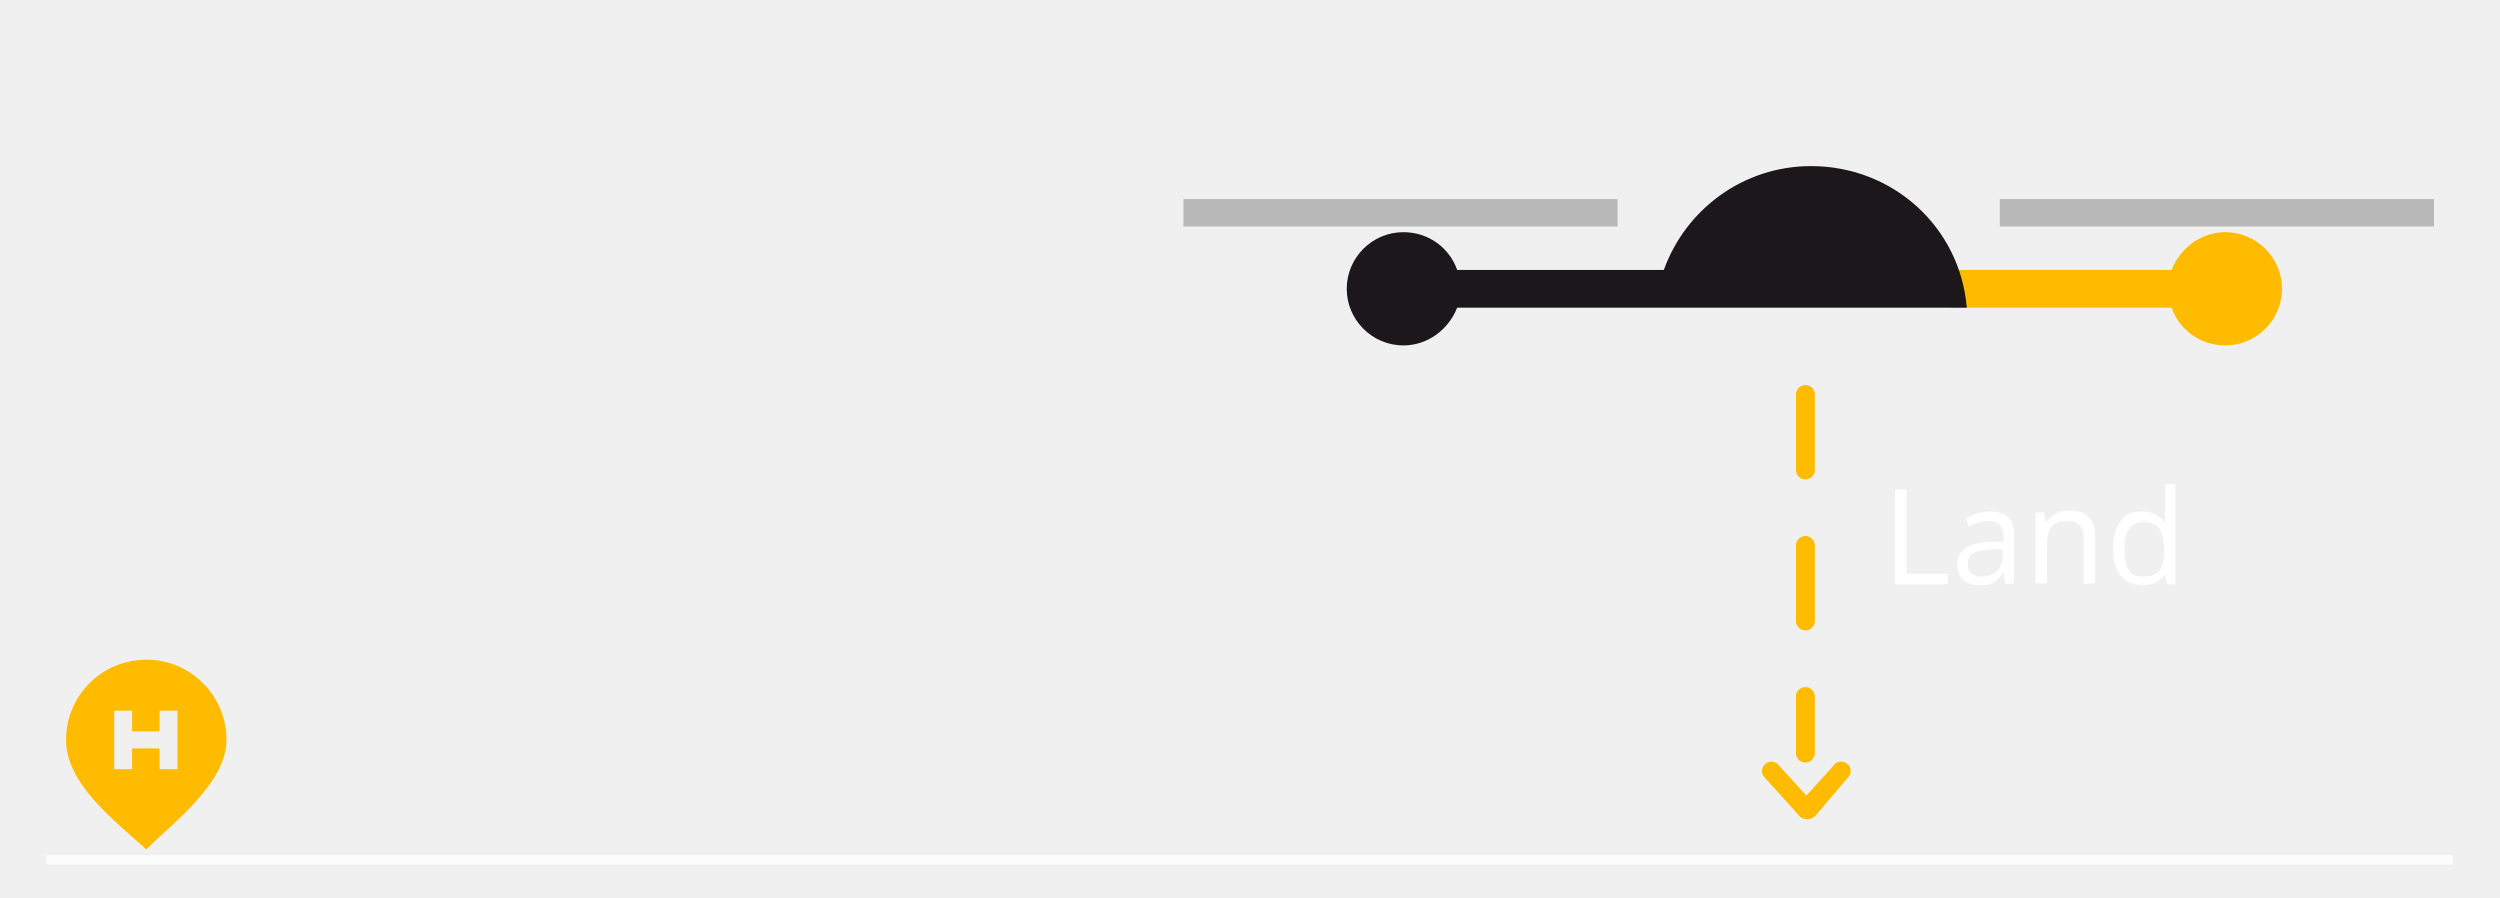
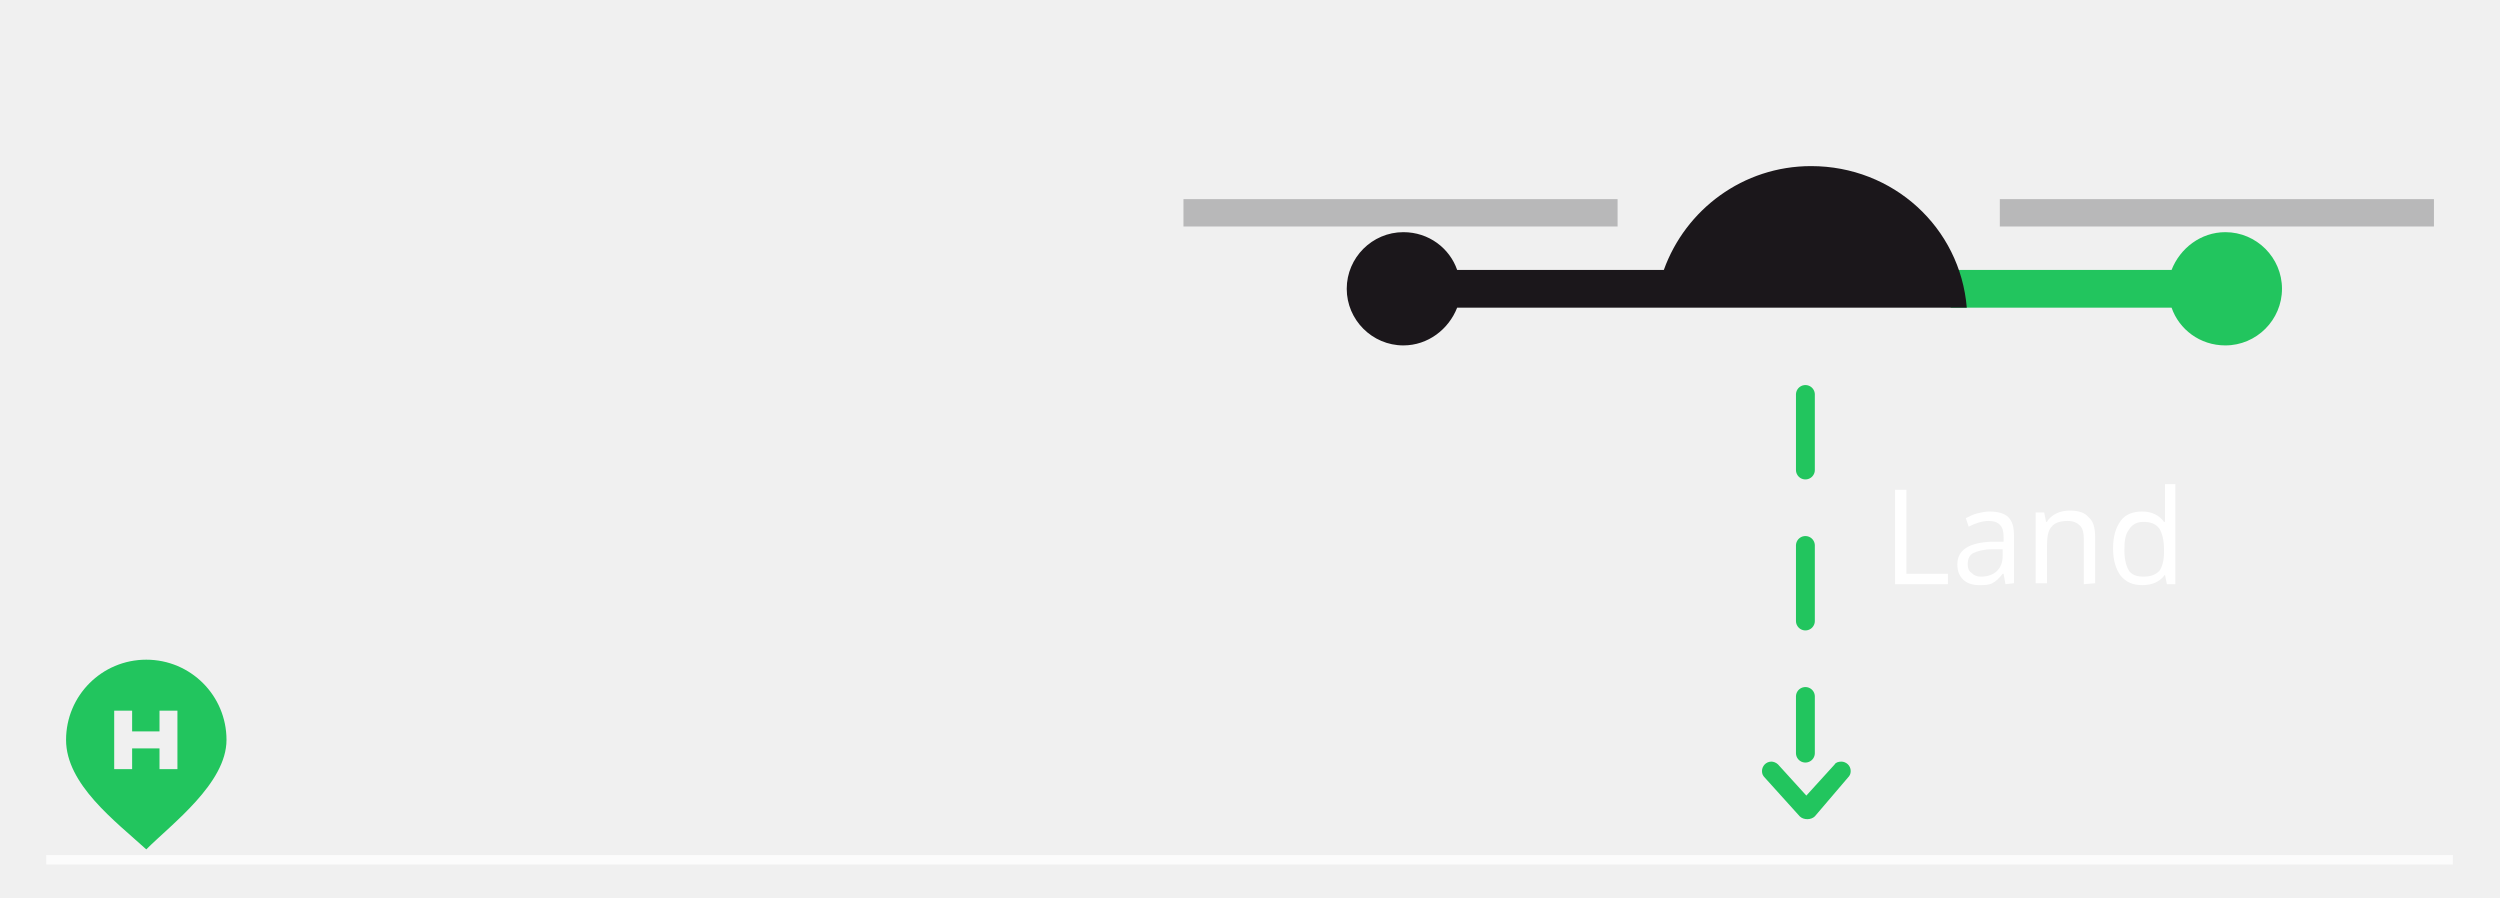
<svg xmlns="http://www.w3.org/2000/svg" version="1.1" id="Ebene_1" x="0px" y="0px" viewBox="-9 23.6 264.9 95.1" style="enable-background:new -9 23.6 264.9 95.1;" xml:space="preserve">
  <style type="text/css">
- 	.st0{fill:#FFBB00;}
+ 	.st0{fill:#22C55E;}
	.st1{fill:#1B171B;}
	.st2{fill:#B8B8B9;}
	.st3{fill:none;}
	.st4{fill:#FFFFFF;}
- 	.st5{fill:none;stroke:#FFBB00;stroke-width:2;stroke-linecap:round;stroke-linejoin:round;stroke-miterlimit:10;stroke-dasharray:8,8;}
+ 	.st5{fill:none;stroke:#22C55E;stroke-width:2;stroke-linecap:round;stroke-linejoin:round;stroke-miterlimit:10;stroke-dasharray:8,8;}
	.st6{fill:none;stroke:#FCFCFC;stroke-miterlimit:10;}
</style>
  <g>
    <g>
      <g>
        <g>
          <path class="st0" d="M226.8,48.2c-2.6,0-4.8,1.7-5.7,4h-23.4v4h23.4c0.8,2.3,3,4,5.7,4c3.3,0,6-2.7,6-6      C232.8,50.9,230.1,48.2,226.8,48.2z" />
          <path class="st1" d="M182.9,41.2c-7.2,0-13.3,4.6-15.6,11h-21.9c-0.8-2.3-3-4-5.7-4c-3.3,0-6,2.7-6,6s2.7,6,6,6      c2.6,0,4.8-1.7,5.7-4h21h31.8h1.2C198.7,47.7,191.6,41.2,182.9,41.2z" />
        </g>
        <rect x="116.4" y="44.7" class="st2" width="46" height="2.9" />
        <rect x="202.9" y="44.7" class="st2" width="46" height="2.9" />
      </g>
      <rect x="190.4" y="74.9" class="st3" width="67.5" height="13.5" />
      <g class="st4">
        <path d="M191.8,85.5v-10h1.2v8.9h4.4v1.1H191.8z" />
        <path d="M203.5,85.5l-0.2-1.1h-0.1c-0.4,0.5-0.7,0.8-1.1,1c-0.4,0.2-0.8,0.2-1.4,0.2c-0.7,0-1.3-0.2-1.7-0.6     c-0.4-0.4-0.6-0.9-0.6-1.6c0-1.5,1.2-2.3,3.6-2.4h1.3v-0.5c0-0.6-0.1-1-0.4-1.3s-0.7-0.4-1.2-0.4c-0.6,0-1.3,0.2-2.1,0.6     l-0.3-0.9c0.4-0.2,0.8-0.4,1.2-0.5c0.4-0.1,0.9-0.2,1.3-0.2c0.9,0,1.6,0.2,2,0.6c0.4,0.4,0.6,1,0.6,1.9v5.1L203.5,85.5     L203.5,85.5z M200.9,84.7c0.7,0,1.3-0.2,1.7-0.6c0.4-0.4,0.6-0.9,0.6-1.6v-0.7h-1.1c-0.9,0-1.6,0.2-2,0.4     c-0.4,0.2-0.6,0.6-0.6,1.2c0,0.4,0.1,0.7,0.4,0.9C200.2,84.6,200.5,84.7,200.9,84.7z" />
        <path d="M211.8,85.5v-4.8c0-0.6-0.1-1.1-0.4-1.4s-0.7-0.5-1.3-0.5c-0.8,0-1.4,0.2-1.7,0.6c-0.4,0.4-0.5,1.1-0.5,2.1v3.9h-1.2     v-7.5h0.9l0.2,1h0.1c0.2-0.4,0.6-0.7,1-0.9c0.4-0.2,0.9-0.3,1.4-0.3c0.9,0,1.6,0.2,2,0.7c0.5,0.4,0.7,1.1,0.7,2.1v4.9L211.8,85.5     L211.8,85.5z" />
        <path d="M220.4,84.5L220.4,84.5c-0.6,0.8-1.4,1.1-2.4,1.1s-1.7-0.3-2.3-1c-0.5-0.7-0.8-1.6-0.8-2.9s0.3-2.2,0.8-2.9s1.3-1,2.3-1     s1.8,0.4,2.3,1.1h0.1v-0.5v-0.5v-3h1.1v10.6h-0.9L220.4,84.5z M218.1,84.7c0.8,0,1.3-0.2,1.7-0.6c0.3-0.4,0.5-1.1,0.5-2v-0.2     c0-1.1-0.2-1.8-0.5-2.3c-0.4-0.5-0.9-0.7-1.7-0.7c-0.7,0-1.2,0.3-1.5,0.8c-0.4,0.5-0.5,1.2-0.5,2.2s0.2,1.7,0.5,2.2     C216.9,84.5,217.4,84.7,218.1,84.7z" />
      </g>
      <g>
        <path class="st0" d="M186.8,106L186.8,106c0.2-0.2,0.3-0.4,0.3-0.7c0-0.6-0.5-1-1-1c-0.3,0-0.6,0.1-0.7,0.3l0,0l-3,3.3l-3-3.3     l0,0c-0.2-0.2-0.5-0.3-0.7-0.3c-0.6,0-1,0.5-1,1c0,0.3,0.1,0.5,0.3,0.7l0,0l3.7,4.1c0.2,0.2,0.5,0.3,0.8,0.3     c0.3,0,0.6-0.1,0.8-0.3L186.8,106z" />
        <line class="st5" x1="182.3" y1="65.4" x2="182.3" y2="103.4" />
      </g>
      <line class="st6" x1="-4.1" y1="114.7" x2="250.9" y2="114.7" />
    </g>
    <path class="st0" d="M6.5,93.5C1.8,93.5-2,97.3-2,102s5.2,8.6,8.5,11.6c2.7-2.7,8.5-7,8.5-11.6C15,97.3,11.2,93.5,6.5,93.5z    M9.8,105.1H7.9v-2.2H5v2.2H3.1v-6.2H5v2.2h2.9v-2.2h1.9V105.1z" />
  </g>
</svg>
